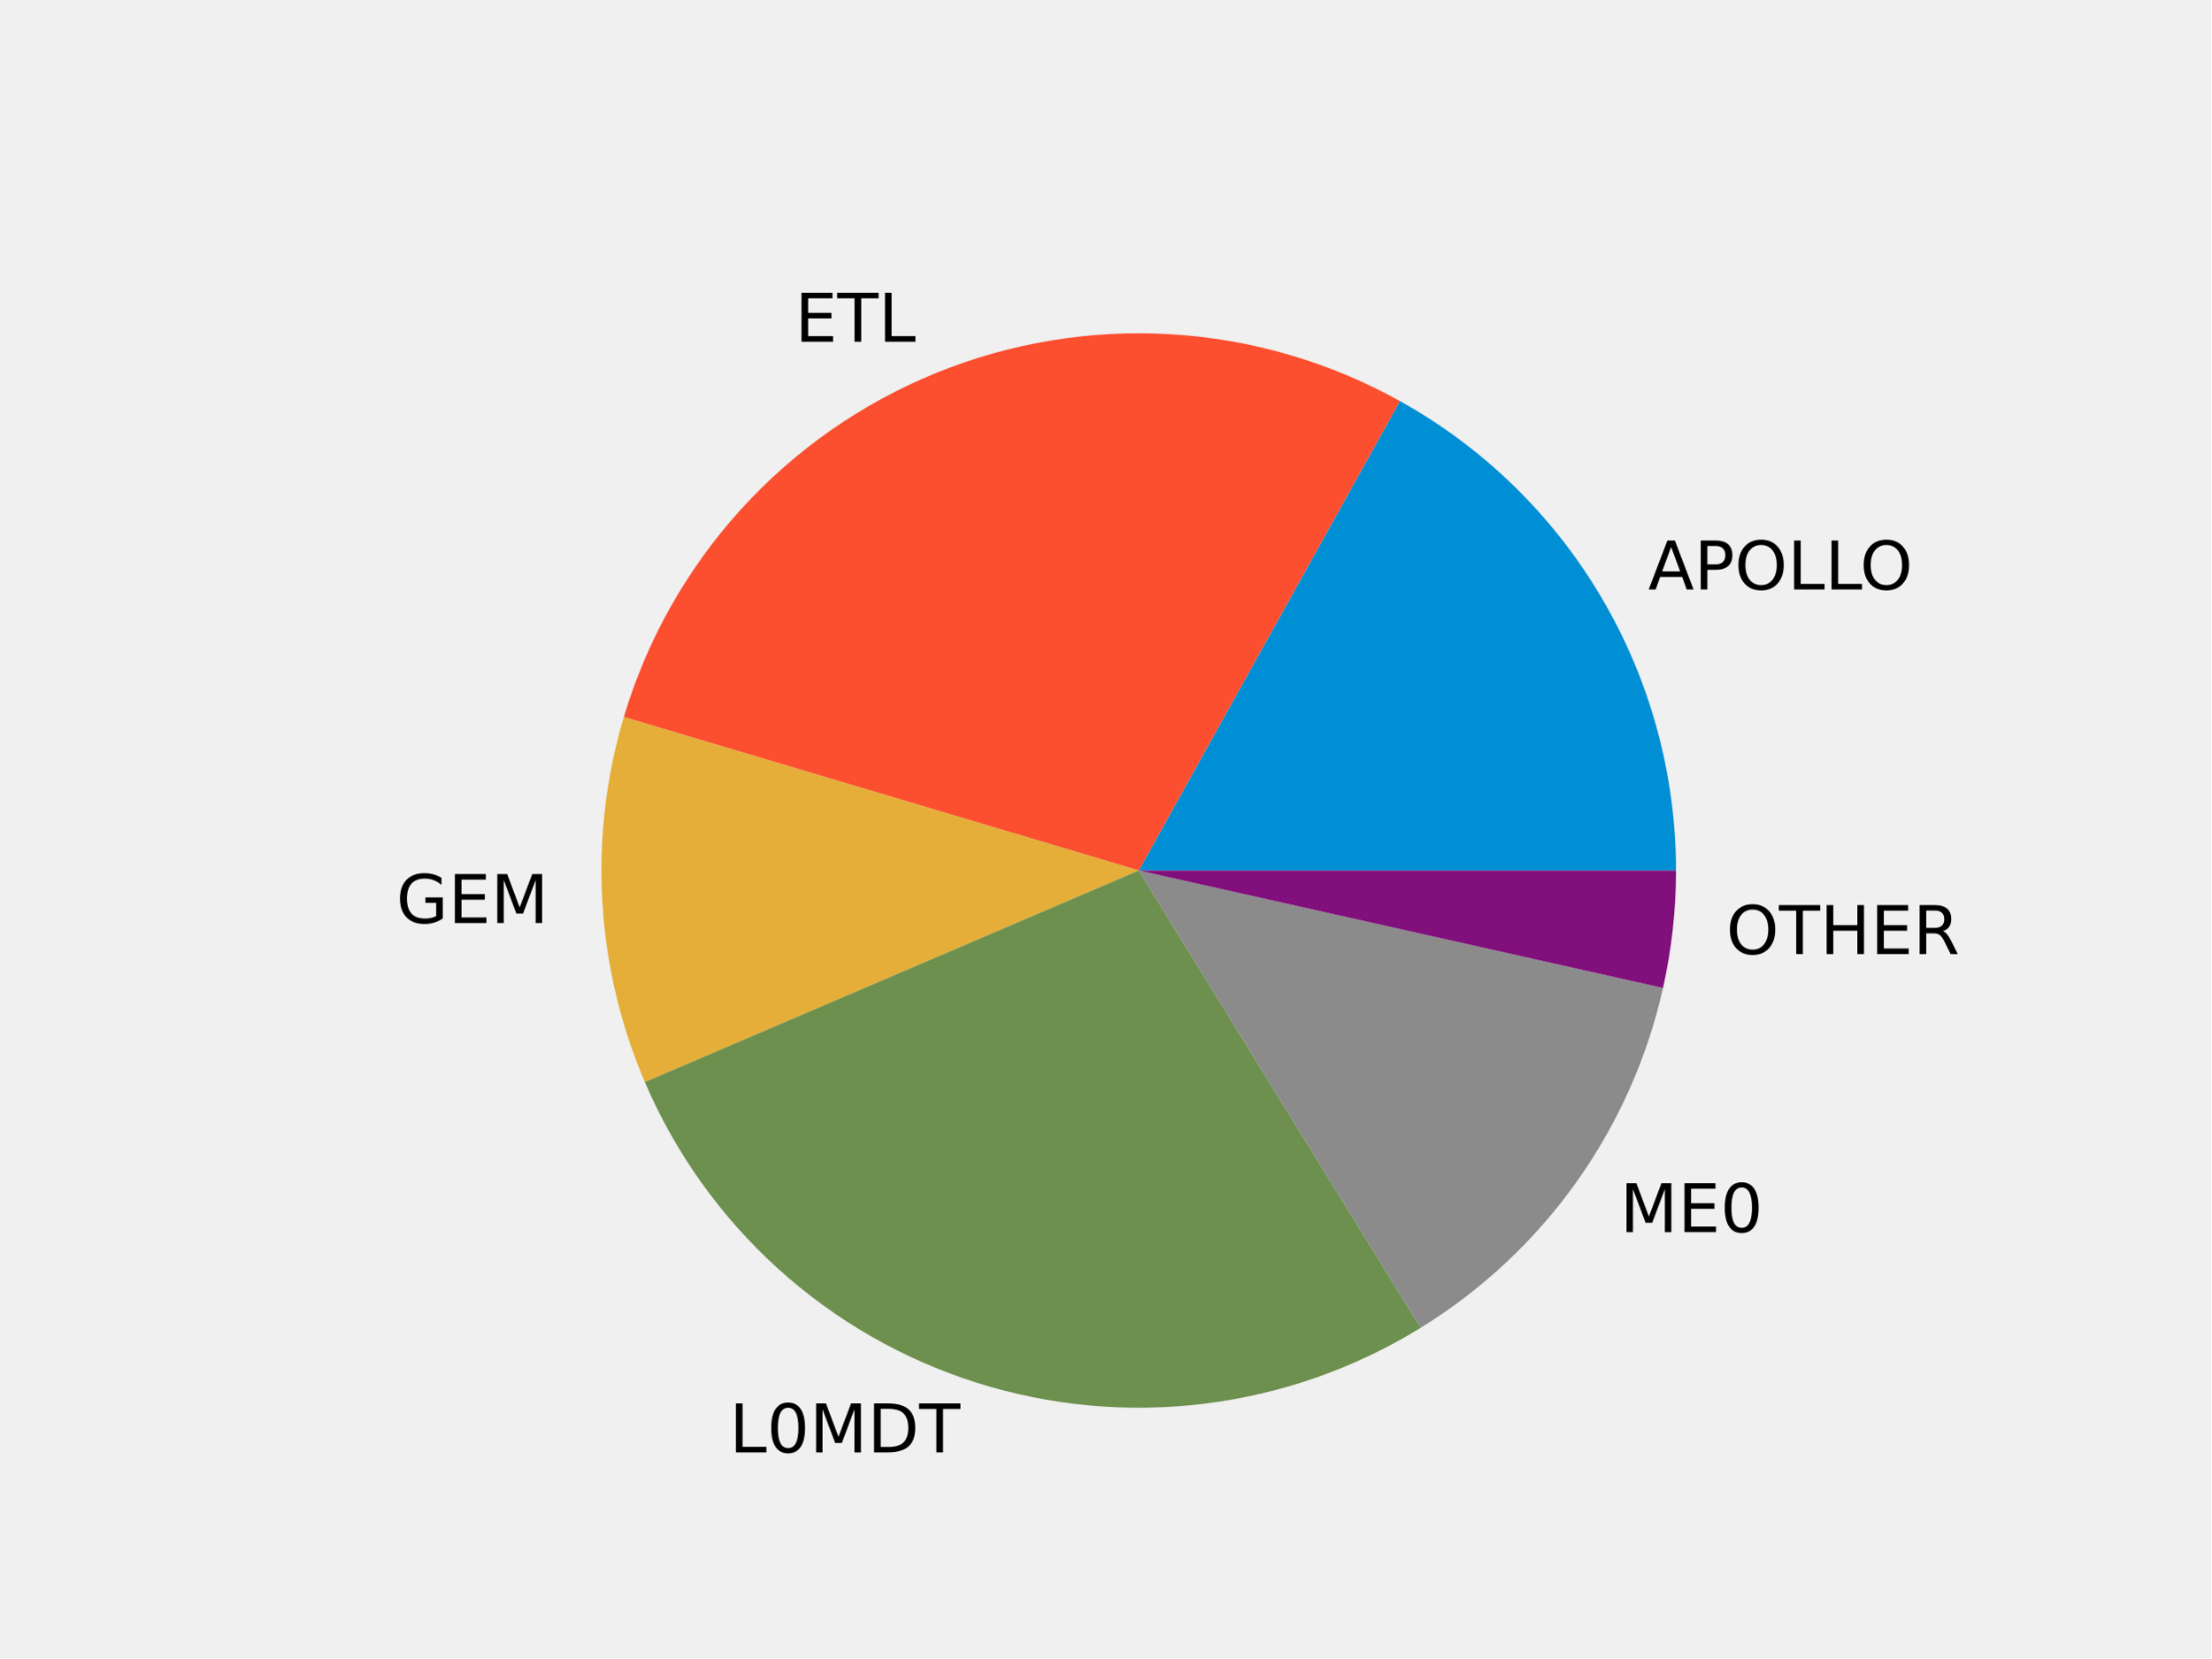
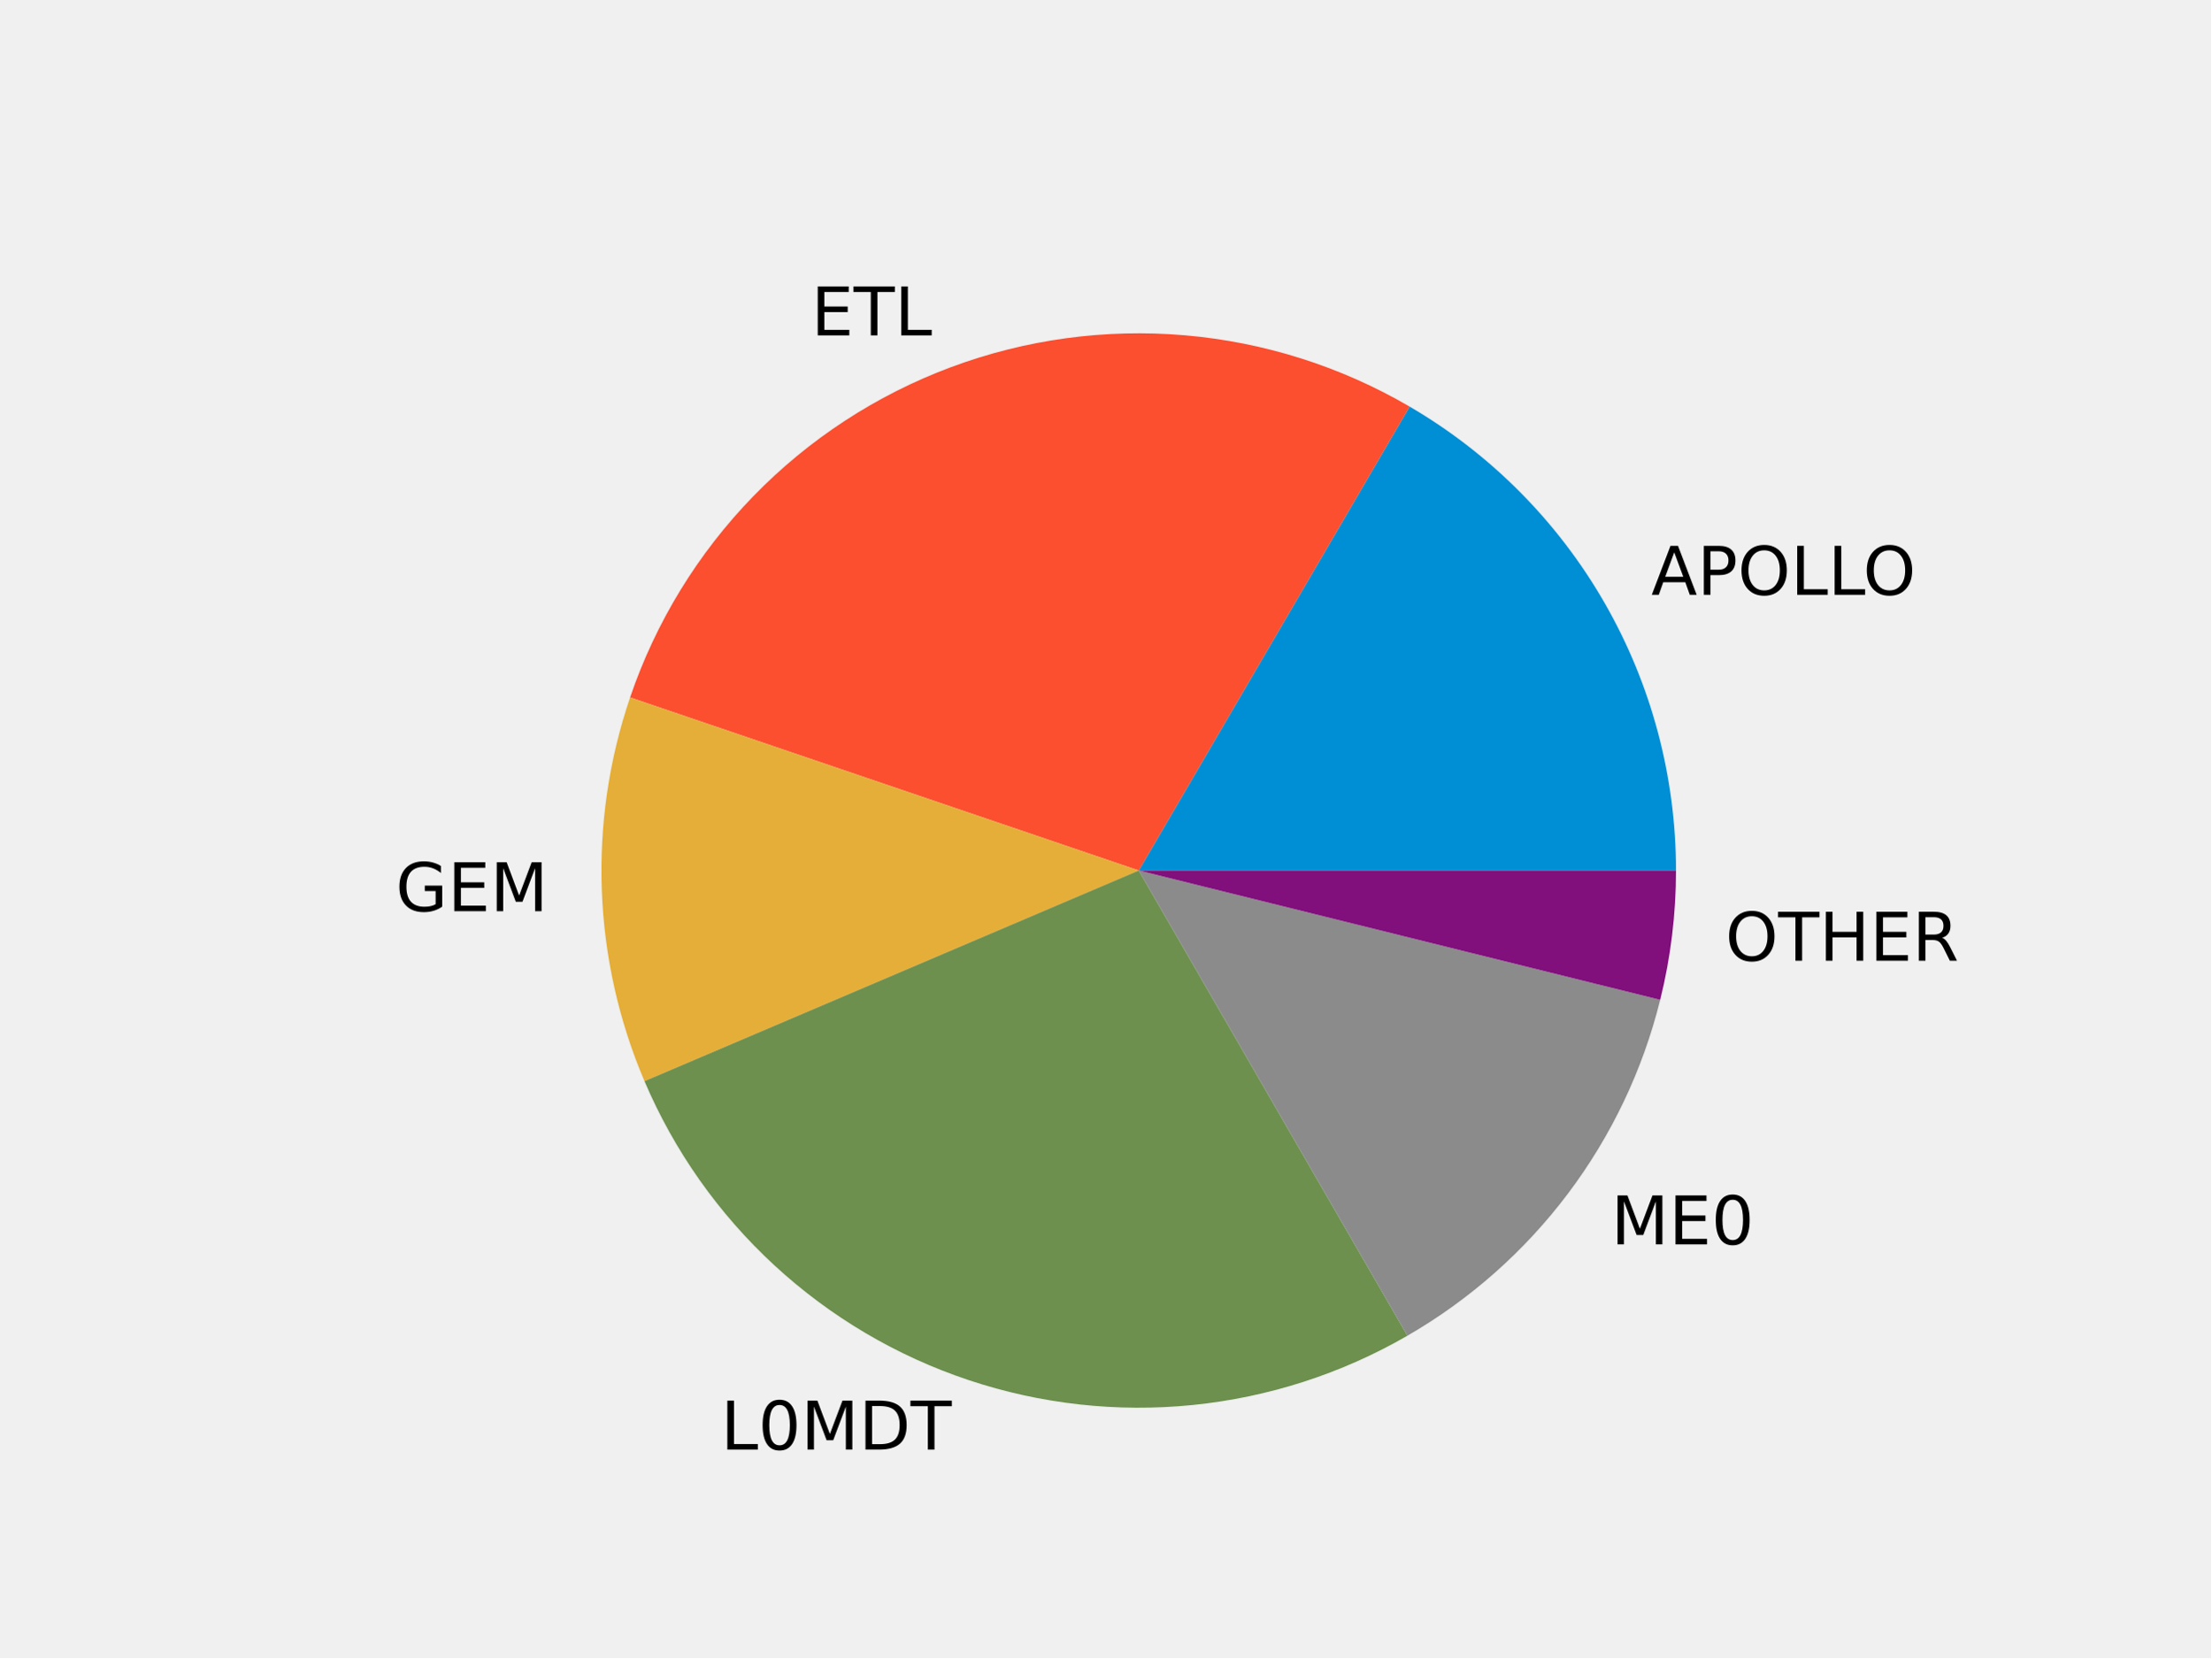
- <svg xmlns="http://www.w3.org/2000/svg" xmlns:xlink="http://www.w3.org/1999/xlink" height="345.6pt" version="1.1" viewBox="0 0 460.8 345.6" width="460.8pt">
+ <svg xmlns="http://www.w3.org/2000/svg" xmlns:xlink="http://www.w3.org/1999/xlink" width="460.8pt" height="345.6pt" viewBox="0 0 460.8 345.6" version="1.1">
  <defs>
-     <style type="text/css">*{stroke-linecap:butt;stroke-linejoin:round;}</style>
+     <style type="text/css">*{stroke-linejoin: round; stroke-linecap: butt}</style>
  </defs>
  <g id="figure_1">
    <g id="patch_1">
-       <path d="M 0 345.6  L 460.8 345.6  L 460.8 0  L 0 0  z " style="fill:#f0f0f0;" />
+       <path d="M 0 345.6  L 460.8 345.6  L 460.8 0  L 0 0  z " style="fill: #f0f0f0" />
    </g>
    <g id="axes_1">
      <g id="matplotlib.axis_1" />
      <g id="matplotlib.axis_2" />
      <g id="patch_2">
-         <path d="M 349.286 181.44  C 349.286 161.483 343.951 141.884 333.835 124.681  C 323.719 107.477 309.185 93.287 291.744 83.586  L 237.312 181.44  L 349.286 181.44  z " style="fill:#008fd5;" />
+         <path d="M 349.286 181.44  C 349.286 161.878 344.16 142.653 334.42 125.688  C 324.68 108.723 310.662 94.603 293.768 84.74  L 237.312 181.44  L 349.286 181.44  z " style="fill: #008fd5" />
      </g>
      <g id="patch_3">
-         <path d="M 291.744 83.586  C 277.098 75.439 260.807 70.683 244.078 69.67  C 227.349 68.657 210.604 71.414 195.081 77.735  C 179.559 84.055 165.652 93.781 154.389 106.193  C 143.127 118.605 134.793 133.388 130.005 149.449  L 237.312 181.44  L 291.744 83.586  z " style="fill:#fc4f30;" />
+         <path d="M 293.768 84.74  C 279.436 76.372 263.422 71.295 246.888 69.876  C 230.354 68.457 213.709 70.731 198.161 76.533  C 182.613 82.336 168.548 91.522 156.986 103.427  C 145.424 115.332 136.652 129.66 131.306 145.37  L 237.312 181.44  L 293.768 84.74  z " style="fill: #fc4f30" />
      </g>
      <g id="patch_4">
-         <path d="M 130.005 149.449  C 126.292 161.902 124.776 174.906 125.523 187.879  C 126.27 200.851 129.27 213.595 134.387 225.539  L 237.312 181.44  L 130.005 149.449  z " style="fill:#e5ae38;" />
+         <path d="M 131.306 145.37  C 126.9 158.32 124.904 171.968 125.416 185.637  C 125.929 199.306 128.942 212.767 134.306 225.35  L 237.312 181.44  L 131.306 145.37  z " style="fill: #e5ae38" />
      </g>
      <g id="patch_5">
-         <path d="M 134.387 225.539  C 140.727 240.335 150.182 253.591 162.108 264.401  C 174.034 275.212 188.151 283.325 203.496 288.186  C 218.841 293.047 235.055 294.543 251.03 292.571  C 267.005 290.599 282.369 285.205 296.071 276.759  L 237.312 181.44  L 134.387 225.539  z " style="fill:#6d904f;" />
+         <path d="M 134.306 225.35  C 140.519 239.924 149.754 253.014 161.401 263.755  C 173.047 274.495 186.841 282.643 201.869 287.657  C 216.898 292.672 232.82 294.44 248.583 292.846  C 264.345 291.251 279.591 286.329 293.31 278.406  L 237.312 181.44  L 134.306 225.35  z " style="fill: #6d904f" />
      </g>
      <g id="patch_6">
-         <path d="M 296.071 276.759  C 308.788 268.919 319.809 258.613 328.483 246.449  C 337.156 234.285 343.308 220.507 346.576 205.929  L 237.312 181.44  L 296.071 276.759  z " style="fill:#8b8b8b;" />
+         <path d="M 293.31 278.406  C 306.345 270.878 317.73 260.799 326.781 248.771  C 335.833 236.744 342.367 223.014 345.991 208.404  L 237.312 181.44  L 293.31 278.406  z " style="fill: #8b8b8b" />
      </g>
      <g id="patch_7">
-         <path d="M 346.576 205.929  C 347.476 201.913 348.154 197.85 348.607 193.759  C 349.059 189.669 349.286 185.556 349.286 181.44  L 237.312 181.44  L 346.576 205.929  z " style="fill:#810f7c;" />
+         <path d="M 345.991 208.404  C 347.085 203.997 347.909 199.529 348.46 195.022  C 349.01 190.516 349.286 185.98 349.286 181.44  L 237.312 181.44  L 345.991 208.404  z " style="fill: #810f7c" />
      </g>
      <g id="text_1">
-         <g transform="translate(343.487 122.8678)scale(0.14 -0.14)">
+         <g transform="translate(344.1307 123.9756)scale(0.14 -0.14)">
          <defs>
-             <path d="M 2188 4044  L 1331 1722  L 3047 1722  L 2188 4044  z M 1831 4666  L 2547 4666  L 4325 0  L 3669 0  L 3244 1197  L 1141 1197  L 716 0  L 50 0  L 1831 4666  z " id="DejaVuSans-41" transform="scale(0.015625)" />
-             <path d="M 1259 4147  L 1259 2394  L 2053 2394  Q 2494 2394 2734 2622  Q 2975 2850 2975 3272  Q 2975 3691 2734 3919  Q 2494 4147 2053 4147  L 1259 4147  z M 628 4666  L 2053 4666  Q 2838 4666 3239 4311  Q 3641 3956 3641 3272  Q 3641 2581 3239 2228  Q 2838 1875 2053 1875  L 1259 1875  L 1259 0  L 628 0  L 628 4666  z " id="DejaVuSans-50" transform="scale(0.015625)" />
-             <path d="M 2522 4238  Q 1834 4238 1429 3725  Q 1025 3213 1025 2328  Q 1025 1447 1429 934  Q 1834 422 2522 422  Q 3209 422 3611 934  Q 4013 1447 4013 2328  Q 4013 3213 3611 3725  Q 3209 4238 2522 4238  z M 2522 4750  Q 3503 4750 4090 4092  Q 4678 3434 4678 2328  Q 4678 1225 4090 567  Q 3503 -91 2522 -91  Q 1538 -91 948 565  Q 359 1222 359 2328  Q 359 3434 948 4092  Q 1538 4750 2522 4750  z " id="DejaVuSans-4f" transform="scale(0.015625)" />
-             <path d="M 628 4666  L 1259 4666  L 1259 531  L 3531 531  L 3531 0  L 628 0  L 628 4666  z " id="DejaVuSans-4c" transform="scale(0.015625)" />
+             <path id="DejaVuSans-41" d="M 2188 4044  L 1331 1722  L 3047 1722  L 2188 4044  z M 1831 4666  L 2547 4666  L 4325 0  L 3669 0  L 3244 1197  L 1141 1197  L 716 0  L 50 0  L 1831 4666  z " transform="scale(0.015625)" />
+             <path id="DejaVuSans-50" d="M 1259 4147  L 1259 2394  L 2053 2394  Q 2494 2394 2734 2622  Q 2975 2850 2975 3272  Q 2975 3691 2734 3919  Q 2494 4147 2053 4147  L 1259 4147  z M 628 4666  L 2053 4666  Q 2838 4666 3239 4311  Q 3641 3956 3641 3272  Q 3641 2581 3239 2228  Q 2838 1875 2053 1875  L 1259 1875  L 1259 0  L 628 0  L 628 4666  z " transform="scale(0.015625)" />
+             <path id="DejaVuSans-4f" d="M 2522 4238  Q 1834 4238 1429 3725  Q 1025 3213 1025 2328  Q 1025 1447 1429 934  Q 1834 422 2522 422  Q 3209 422 3611 934  Q 4013 1447 4013 2328  Q 4013 3213 3611 3725  Q 3209 4238 2522 4238  z M 2522 4750  Q 3503 4750 4090 4092  Q 4678 3434 4678 2328  Q 4678 1225 4090 567  Q 3503 -91 2522 -91  Q 1538 -91 948 565  Q 359 1222 359 2328  Q 359 3434 948 4092  Q 1538 4750 2522 4750  z " transform="scale(0.015625)" />
+             <path id="DejaVuSans-4c" d="M 628 4666  L 1259 4666  L 1259 531  L 3531 531  L 3531 0  L 628 0  L 628 4666  z " transform="scale(0.015625)" />
          </defs>
          <use xlink:href="#DejaVuSans-41" />
-           <use x="68.408" xlink:href="#DejaVuSans-50" />
-           <use x="128.711" xlink:href="#DejaVuSans-4f" />
-           <use x="207.422" xlink:href="#DejaVuSans-4c" />
-           <use x="263.135" xlink:href="#DejaVuSans-4c" />
-           <use x="315.223" xlink:href="#DejaVuSans-4f" />
+           <use xlink:href="#DejaVuSans-50" x="68.408" />
+           <use xlink:href="#DejaVuSans-4f" x="128.711" />
+           <use xlink:href="#DejaVuSans-4c" x="207.422" />
+           <use xlink:href="#DejaVuSans-4c" x="263.135" />
+           <use xlink:href="#DejaVuSans-4f" x="315.223" />
        </g>
      </g>
      <g id="text_2">
-         <g transform="translate(165.6604 71.22708)scale(0.14 -0.14)">
+         <g transform="translate(169.0479 69.90557)scale(0.14 -0.14)">
          <defs>
-             <path d="M 628 4666  L 3578 4666  L 3578 4134  L 1259 4134  L 1259 2753  L 3481 2753  L 3481 2222  L 1259 2222  L 1259 531  L 3634 531  L 3634 0  L 628 0  L 628 4666  z " id="DejaVuSans-45" transform="scale(0.015625)" />
-             <path d="M -19 4666  L 3928 4666  L 3928 4134  L 2272 4134  L 2272 0  L 1638 0  L 1638 4134  L -19 4134  L -19 4666  z " id="DejaVuSans-54" transform="scale(0.015625)" />
+             <path id="DejaVuSans-45" d="M 628 4666  L 3578 4666  L 3578 4134  L 1259 4134  L 1259 2753  L 3481 2753  L 3481 2222  L 1259 2222  L 1259 531  L 3634 531  L 3634 0  L 628 0  L 628 4666  z " transform="scale(0.015625)" />
+             <path id="DejaVuSans-54" d="M -19 4666  L 3928 4666  L 3928 4134  L 2272 4134  L 2272 0  L 1638 0  L 1638 4134  L -19 4134  L -19 4666  z " transform="scale(0.015625)" />
          </defs>
          <use xlink:href="#DejaVuSans-45" />
-           <use x="63.184" xlink:href="#DejaVuSans-54" />
-           <use x="124.268" xlink:href="#DejaVuSans-4c" />
+           <use xlink:href="#DejaVuSans-54" x="63.184" />
+           <use xlink:href="#DejaVuSans-4c" x="124.268" />
        </g>
      </g>
      <g id="text_3">
-         <g transform="translate(82.57052 192.3857)scale(0.14 -0.14)">
+         <g transform="translate(82.45328 189.9201)scale(0.14 -0.14)">
          <defs>
-             <path d="M 3809 666  L 3809 1919  L 2778 1919  L 2778 2438  L 4434 2438  L 4434 434  Q 4069 175 3628 42  Q 3188 -91 2688 -91  Q 1594 -91 976 548  Q 359 1188 359 2328  Q 359 3472 976 4111  Q 1594 4750 2688 4750  Q 3144 4750 3555 4637  Q 3966 4525 4313 4306  L 4313 3634  Q 3963 3931 3569 4081  Q 3175 4231 2741 4231  Q 1884 4231 1454 3753  Q 1025 3275 1025 2328  Q 1025 1384 1454 906  Q 1884 428 2741 428  Q 3075 428 3337 486  Q 3600 544 3809 666  z " id="DejaVuSans-47" transform="scale(0.015625)" />
-             <path d="M 628 4666  L 1569 4666  L 2759 1491  L 3956 4666  L 4897 4666  L 4897 0  L 4281 0  L 4281 4097  L 3078 897  L 2444 897  L 1241 4097  L 1241 0  L 628 0  L 628 4666  z " id="DejaVuSans-4d" transform="scale(0.015625)" />
+             <path id="DejaVuSans-47" d="M 3809 666  L 3809 1919  L 2778 1919  L 2778 2438  L 4434 2438  L 4434 434  Q 4069 175 3628 42  Q 3188 -91 2688 -91  Q 1594 -91 976 548  Q 359 1188 359 2328  Q 359 3472 976 4111  Q 1594 4750 2688 4750  Q 3144 4750 3555 4637  Q 3966 4525 4313 4306  L 4313 3634  Q 3963 3931 3569 4081  Q 3175 4231 2741 4231  Q 1884 4231 1454 3753  Q 1025 3275 1025 2328  Q 1025 1384 1454 906  Q 1884 428 2741 428  Q 3075 428 3337 486  Q 3600 544 3809 666  z " transform="scale(0.015625)" />
+             <path id="DejaVuSans-4d" d="M 628 4666  L 1569 4666  L 2759 1491  L 3956 4666  L 4897 4666  L 4897 0  L 4281 0  L 4281 4097  L 3078 897  L 2444 897  L 1241 4097  L 1241 0  L 628 0  L 628 4666  z " transform="scale(0.015625)" />
          </defs>
          <use xlink:href="#DejaVuSans-47" />
-           <use x="77.49" xlink:href="#DejaVuSans-45" />
-           <use x="140.674" xlink:href="#DejaVuSans-4d" />
+           <use xlink:href="#DejaVuSans-45" x="77.49" />
+           <use xlink:href="#DejaVuSans-4d" x="140.674" />
        </g>
      </g>
      <g id="text_4">
-         <g transform="translate(151.996 302.7239)scale(0.14 -0.14)">
+         <g transform="translate(150.2067 302.142)scale(0.14 -0.14)">
          <defs>
-             <path d="M 2034 4250  Q 1547 4250 1301 3770  Q 1056 3291 1056 2328  Q 1056 1369 1301 889  Q 1547 409 2034 409  Q 2525 409 2770 889  Q 3016 1369 3016 2328  Q 3016 3291 2770 3770  Q 2525 4250 2034 4250  z M 2034 4750  Q 2819 4750 3233 4129  Q 3647 3509 3647 2328  Q 3647 1150 3233 529  Q 2819 -91 2034 -91  Q 1250 -91 836 529  Q 422 1150 422 2328  Q 422 3509 836 4129  Q 1250 4750 2034 4750  z " id="DejaVuSans-30" transform="scale(0.015625)" />
-             <path d="M 1259 4147  L 1259 519  L 2022 519  Q 2988 519 3436 956  Q 3884 1394 3884 2338  Q 3884 3275 3436 3711  Q 2988 4147 2022 4147  L 1259 4147  z M 628 4666  L 1925 4666  Q 3281 4666 3915 4102  Q 4550 3538 4550 2338  Q 4550 1131 3912 565  Q 3275 0 1925 0  L 628 0  L 628 4666  z " id="DejaVuSans-44" transform="scale(0.015625)" />
+             <path id="DejaVuSans-30" d="M 2034 4250  Q 1547 4250 1301 3770  Q 1056 3291 1056 2328  Q 1056 1369 1301 889  Q 1547 409 2034 409  Q 2525 409 2770 889  Q 3016 1369 3016 2328  Q 3016 3291 2770 3770  Q 2525 4250 2034 4250  z M 2034 4750  Q 2819 4750 3233 4129  Q 3647 3509 3647 2328  Q 3647 1150 3233 529  Q 2819 -91 2034 -91  Q 1250 -91 836 529  Q 422 1150 422 2328  Q 422 3509 836 4129  Q 1250 4750 2034 4750  z " transform="scale(0.015625)" />
+             <path id="DejaVuSans-44" d="M 1259 4147  L 1259 519  L 2022 519  Q 2988 519 3436 956  Q 3884 1394 3884 2338  Q 3884 3275 3436 3711  Q 2988 4147 2022 4147  L 1259 4147  z M 628 4666  L 1925 4666  Q 3281 4666 3915 4102  Q 4550 3538 4550 2338  Q 4550 1131 3912 565  Q 3275 0 1925 0  L 628 0  L 628 4666  z " transform="scale(0.015625)" />
          </defs>
          <use xlink:href="#DejaVuSans-4c" />
-           <use x="55.713" xlink:href="#DejaVuSans-30" />
-           <use x="119.336" xlink:href="#DejaVuSans-4d" />
-           <use x="205.615" xlink:href="#DejaVuSans-44" />
-           <use x="282.617" xlink:href="#DejaVuSans-54" />
+           <use xlink:href="#DejaVuSans-30" x="55.713" />
+           <use xlink:href="#DejaVuSans-4d" x="119.336" />
+           <use xlink:href="#DejaVuSans-44" x="205.615" />
+           <use xlink:href="#DejaVuSans-54" x="282.617" />
        </g>
      </g>
      <g id="text_5">
-         <g transform="translate(337.5997 256.8132)scale(0.14 -0.14)">
+         <g transform="translate(335.7283 259.3676)scale(0.14 -0.14)">
          <use xlink:href="#DejaVuSans-4d" />
-           <use x="86.279" xlink:href="#DejaVuSans-45" />
-           <use x="149.463" xlink:href="#DejaVuSans-30" />
+           <use xlink:href="#DejaVuSans-45" x="86.279" />
+           <use xlink:href="#DejaVuSans-30" x="149.463" />
        </g>
      </g>
      <g id="text_6">
-         <g transform="translate(359.7361 198.8545)scale(0.14 -0.14)">
+         <g transform="translate(359.5744 200.2436)scale(0.14 -0.14)">
          <defs>
-             <path d="M 628 4666  L 1259 4666  L 1259 2753  L 3553 2753  L 3553 4666  L 4184 4666  L 4184 0  L 3553 0  L 3553 2222  L 1259 2222  L 1259 0  L 628 0  L 628 4666  z " id="DejaVuSans-48" transform="scale(0.015625)" />
-             <path d="M 2841 2188  Q 3044 2119 3236 1894  Q 3428 1669 3622 1275  L 4263 0  L 3584 0  L 2988 1197  Q 2756 1666 2539 1819  Q 2322 1972 1947 1972  L 1259 1972  L 1259 0  L 628 0  L 628 4666  L 2053 4666  Q 2853 4666 3247 4331  Q 3641 3997 3641 3322  Q 3641 2881 3436 2590  Q 3231 2300 2841 2188  z M 1259 4147  L 1259 2491  L 2053 2491  Q 2509 2491 2742 2702  Q 2975 2913 2975 3322  Q 2975 3731 2742 3939  Q 2509 4147 2053 4147  L 1259 4147  z " id="DejaVuSans-52" transform="scale(0.015625)" />
+             <path id="DejaVuSans-48" d="M 628 4666  L 1259 4666  L 1259 2753  L 3553 2753  L 3553 4666  L 4184 4666  L 4184 0  L 3553 0  L 3553 2222  L 1259 2222  L 1259 0  L 628 0  L 628 4666  z " transform="scale(0.015625)" />
+             <path id="DejaVuSans-52" d="M 2841 2188  Q 3044 2119 3236 1894  Q 3428 1669 3622 1275  L 4263 0  L 3584 0  L 2988 1197  Q 2756 1666 2539 1819  Q 2322 1972 1947 1972  L 1259 1972  L 1259 0  L 628 0  L 628 4666  L 2053 4666  Q 2853 4666 3247 4331  Q 3641 3997 3641 3322  Q 3641 2881 3436 2590  Q 3231 2300 2841 2188  z M 1259 4147  L 1259 2491  L 2053 2491  Q 2509 2491 2742 2702  Q 2975 2913 2975 3322  Q 2975 3731 2742 3939  Q 2509 4147 2053 4147  L 1259 4147  z " transform="scale(0.015625)" />
          </defs>
          <use xlink:href="#DejaVuSans-4f" />
-           <use x="78.711" xlink:href="#DejaVuSans-54" />
-           <use x="139.795" xlink:href="#DejaVuSans-48" />
-           <use x="214.99" xlink:href="#DejaVuSans-45" />
-           <use x="278.174" xlink:href="#DejaVuSans-52" />
+           <use xlink:href="#DejaVuSans-54" x="78.711" />
+           <use xlink:href="#DejaVuSans-48" x="139.795" />
+           <use xlink:href="#DejaVuSans-45" x="214.99" />
+           <use xlink:href="#DejaVuSans-52" x="278.174" />
        </g>
      </g>
    </g>
  </g>
</svg>
